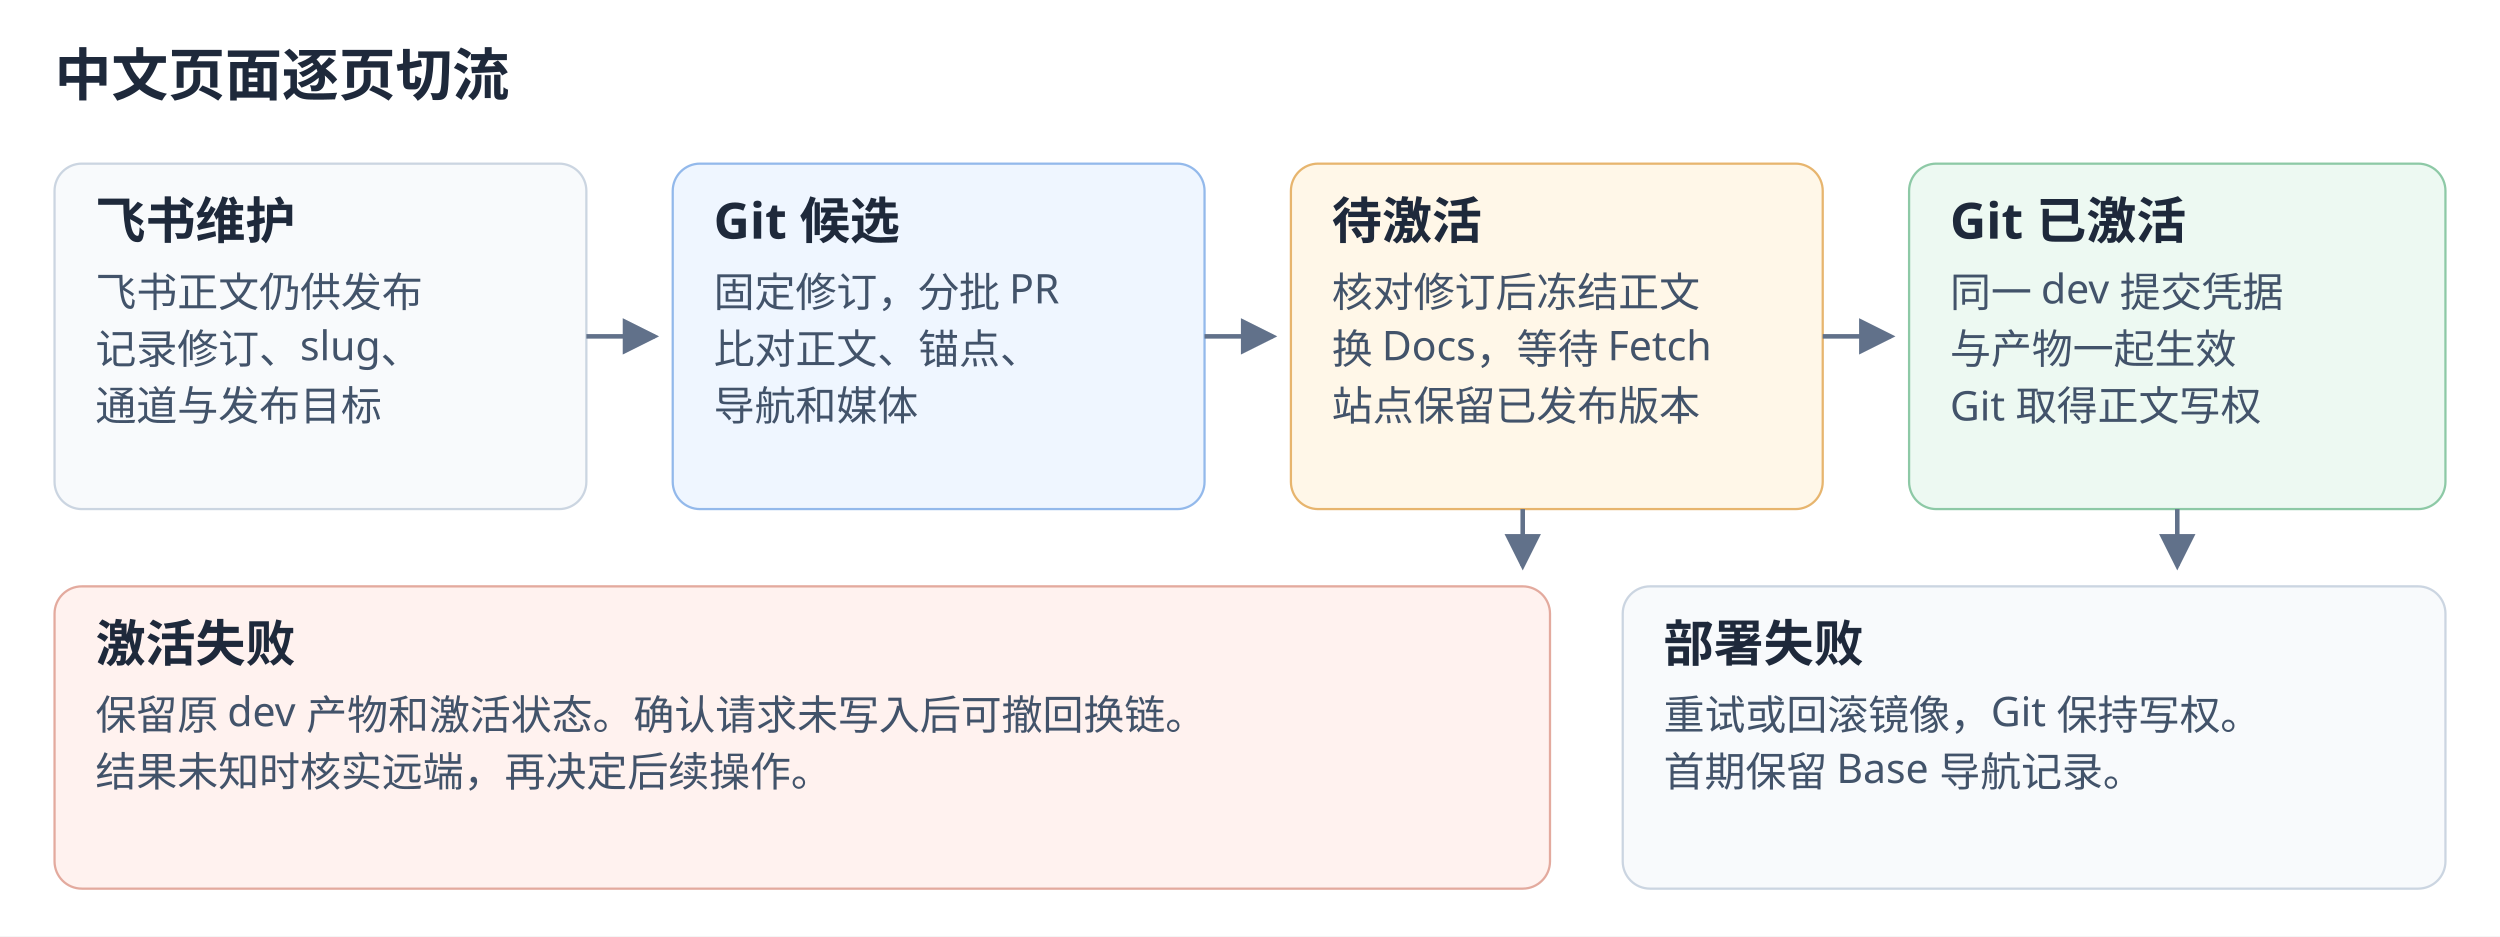
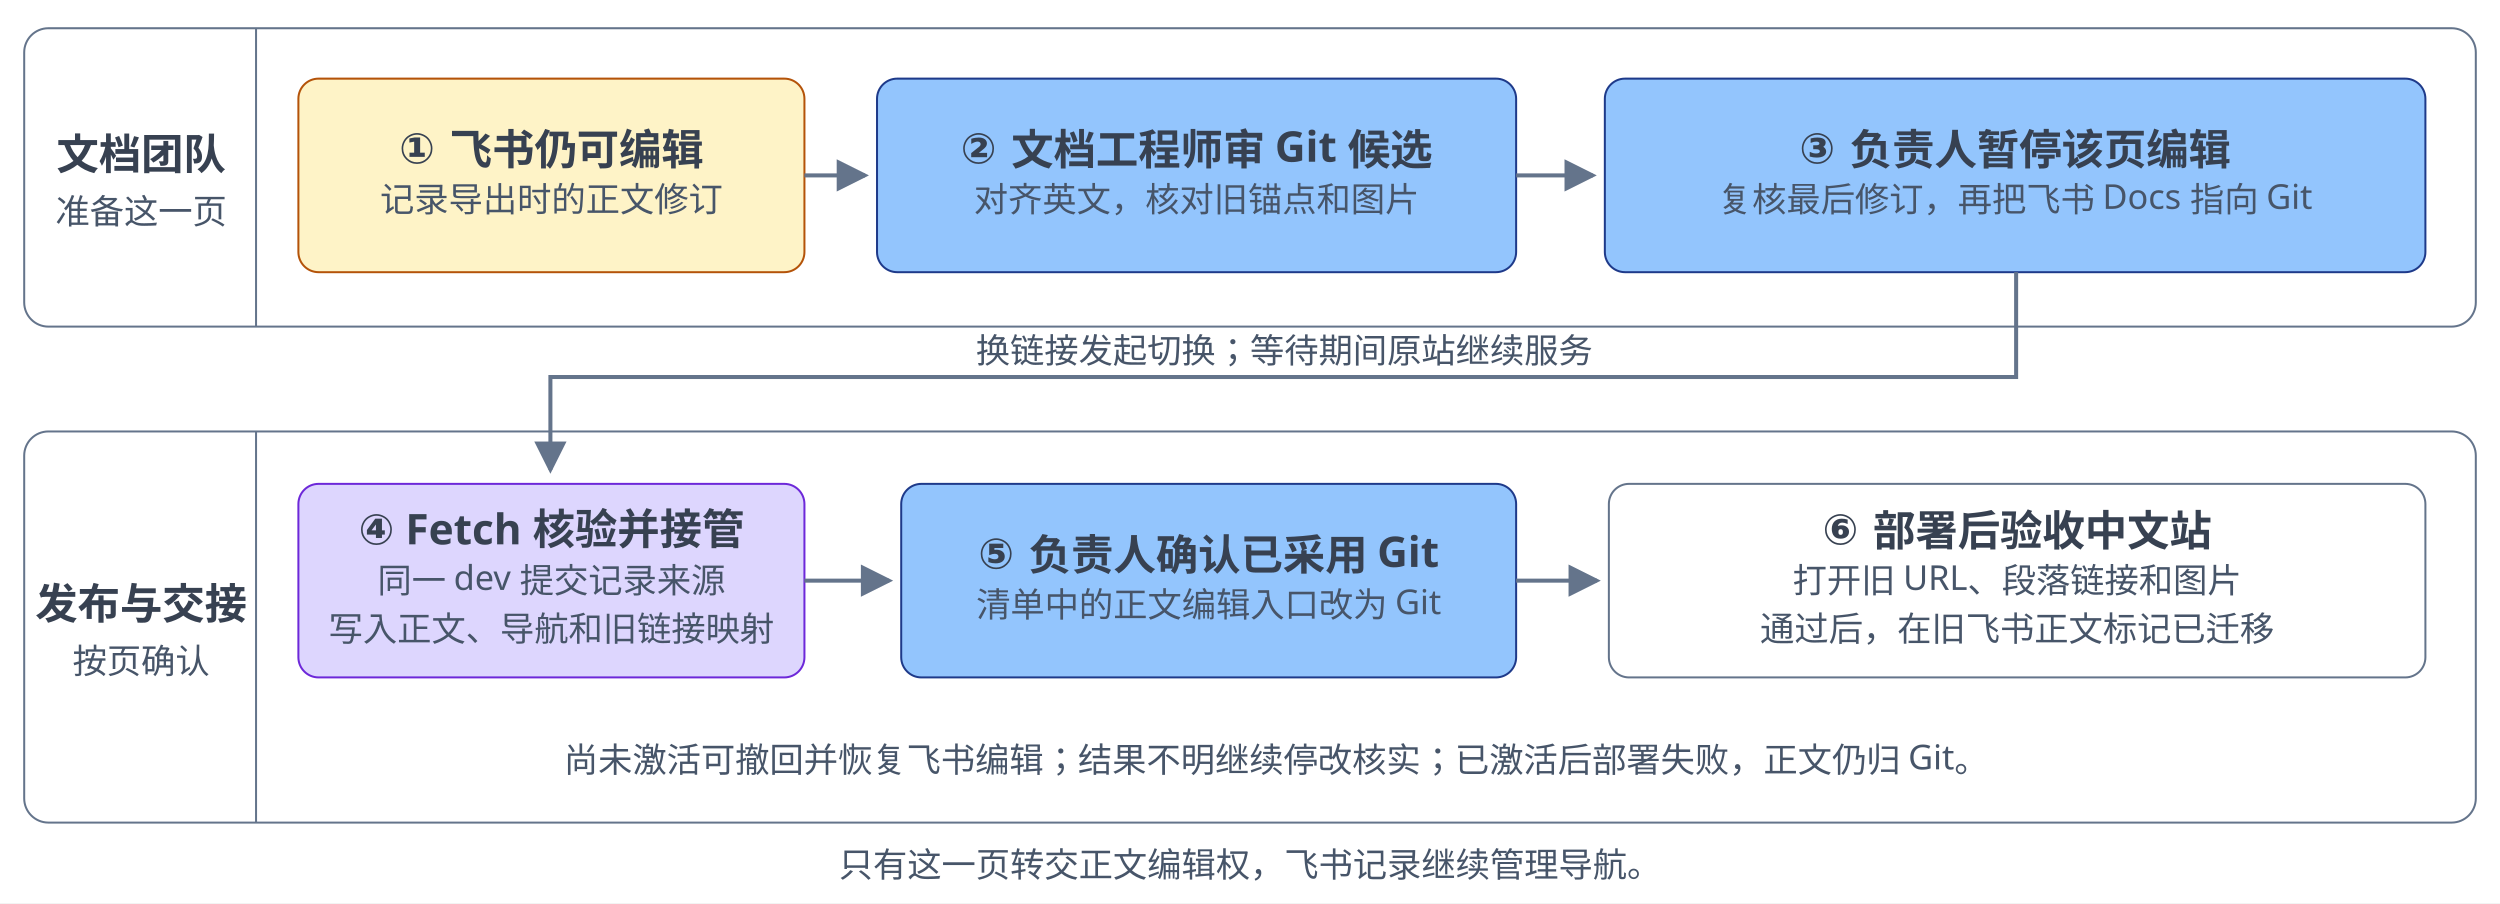
- <svg xmlns="http://www.w3.org/2000/svg" width="1100" height="412" viewBox="0 0 1100 412" role="img" aria-labelledby="title desc">
+ <svg xmlns="http://www.w3.org/2000/svg" width="1240" height="448" viewBox="0 0 1240 448" role="img" aria-labelledby="title desc">
  <defs>
    <marker id="arrow" markerWidth="8" markerHeight="8" refX="7" refY="4" orient="auto">
-       <path d="M0 0 L8 4 L0 8 Z" fill="#61718a" />
+       <path d="M0 0 L8 4 L0 8 Z" fill="#64748b" />
    </marker>
-     <style>
-       text { font-family: "PingFang SC", "Microsoft YaHei", sans-serif; fill: #1e293b; }
-       .title { font-size: 25px; font-weight: 650; }
-       .head { font-size: 22px; font-weight: 650; }
-       .body { font-size: 18px; fill: #42536a; }
-       .edge { fill: none; stroke: #61718a; stroke-width: 2; marker-end: url(#arrow); }
-     </style>
  </defs>
-   <rect width="1100" height="412" fill="#ffffff" />
-   <text class="title" x="24" y="42">中文页面逐页切流</text>
-   <rect x="24" y="72" width="234" height="152" rx="12" fill="#f8fafc" stroke="#cbd5e1" />
-   <text class="head" x="42" y="105">飞书维护</text>
-   <text class="body" x="42" y="135">飞书正文仍供发布</text>
-   <text class="body" x="42" y="160">记录修订、slug、</text>
-   <text class="body" x="42" y="185">通道与发布目标</text>
-   <rect x="296" y="72" width="234" height="152" rx="12" fill="#eff6ff" stroke="#93b9eb" />
-   <text class="head" x="314" y="105">Git 候选</text>
-   <text class="body" x="314" y="135">固定修订，分批 PR</text>
-   <text class="body" x="314" y="160">比对正文、锚点、</text>
-   <text class="body" x="314" y="185">导航和媒体</text>
-   <rect x="568" y="72" width="234" height="152" rx="12" fill="#fff7e8" stroke="#e7b56e" />
-   <text class="head" x="586" y="105">待激活</text>
-   <text class="body" x="586" y="135">核对修订后冻结正文</text>
-   <text class="body" x="586" y="160">换 Docs，等待 Fetch</text>
-   <text class="body" x="586" y="185">站点保留已发布版本</text>
-   <rect x="840" y="72" width="236" height="152" rx="12" fill="#edf9f2" stroke="#8dc9a6" />
-   <text class="head" x="858" y="105">Git 已激活</text>
-   <text class="body" x="858" y="135">同一 dev 提交凭据</text>
-   <text class="body" x="858" y="160">与产物一起生效</text>
-   <text class="body" x="858" y="185">Git 取得正文写权</text>
-   <path class="edge" d="M258 148 H288" />
-   <path class="edge" d="M530 148 H560" />
-   <path class="edge" d="M802 148 H832" />
-   <path class="edge" d="M670 224 V249" />
-   <path class="edge" d="M958 224 V249" />
-   <rect x="24" y="258" width="658" height="133" rx="12" fill="#fff2ef" stroke="#e3aa9e" />
-   <text class="head" x="42" y="291">激活失败</text>
-   <text class="body" x="42" y="321">保留原 dev 产物和激活状态。确认请求未写入后可撤回换链。</text>
-   <text class="body" x="42" y="346">结果未知时核实远端，再决定后续操作。</text>
-   <rect x="714" y="258" width="362" height="133" rx="12" fill="#f8fafc" stroke="#cbd5e1" />
-   <text class="head" x="732" y="291">部署失败</text>
-   <text class="body" x="732" y="321">重试或回滚镜像，Git 保持写权。</text>
-   <text class="body" x="732" y="346">首期保留 Base 导航记录。</text>
+   <style>text{font-family:"PingFang SC","Microsoft YaHei",sans-serif;text-anchor:middle;fill:#374151}.head{font-size:21px;font-weight:600}.sub{font-size:17px;fill:#475569}.edge{fill:none;stroke:#64748b;stroke-width:2;marker-end:url(#arrow)}</style>
+   <rect width="1240" height="448" fill="white" />
+   <rect x="12" y="14" width="1216" height="148" rx="12" fill="white" stroke="#64748b" />
+   <path d="M127 14 v148" stroke="#64748b" />
+   <text x="70" y="84.0" class="head">文档团队</text>
+   <text x="70" y="111.0" class="sub">准备这一页</text>
+   <rect x="12" y="214" width="1216" height="194" rx="12" fill="white" stroke="#64748b" />
+   <path d="M127 214 v194" stroke="#64748b" />
+   <text x="70" y="307.0" class="head">发布与交接</text>
+   <text x="70" y="334.0" class="sub">按页确认</text>
+   <rect x="148" y="39" width="251" height="96" rx="10" fill="#fef3c7" stroke="#b45309" />
+   <text x="273.5" y="81.0" class="head">① 飞书仍可编辑</text>
+   <text x="273.5" y="105.0" class="sub">记录导出时的正文修订</text>
+   <rect x="435" y="39" width="317" height="96" rx="10" fill="#93c5fd" stroke="#1e3a8a" />
+   <text x="593.5" y="81.0" class="head">② 文档工程师审 Git 候选</text>
+   <text x="593.5" y="105.0" class="sub">对齐英文，核对旧锚点和图片</text>
+   <rect x="796" y="39" width="407" height="96" rx="10" fill="#93c5fd" stroke="#1e3a8a" />
+   <text x="999.5" y="81.0" class="head">③ 负责人暂停该页编辑</text>
+   <text x="999.5" y="105.0" class="sub">复核最后修订，再把飞书 Docs 指向 Git</text>
+   <path class="edge" d="M399 87 H429" />
+   <path class="edge" d="M752 87 H790" />
+   <path class="edge" d="M1000 135 V187 H273 V233" />
+   <text x="637" y="180" class="sub">换链接发起切换；等待期间原站继续服务</text>
+   <rect x="148" y="240" width="251" height="96" rx="10" fill="#ddd6fe" stroke="#6d28d9" />
+   <text x="273.5" y="270.0" class="head">④ Fetch 核验并接管</text>
+   <text x="273.5" y="294.0" class="sub">同一 dev 提交记录来源</text>
+   <text x="273.5" y="318.0" class="sub">写入正文、导航和旧链接映射</text>
+   <rect x="447" y="240" width="305" height="96" rx="10" fill="#93c5fd" stroke="#1e3a8a" />
+   <text x="599.5" y="282.0" class="head">⑤ 负责人确认已采用 Git</text>
+   <text x="599.5" y="306.0" class="sub">清单中的正文编辑入口改为 Git</text>
+   <rect x="798" y="240" width="405" height="96" rx="10" fill="#fff" stroke="#64748b" />
+   <text x="1000.5" y="270.0" class="head">⑥ 部署后验收中文站</text>
+   <text x="1000.5" y="294.0" class="sub">打开旧 URL、段落链接和图片</text>
+   <text x="1000.5" y="318.0" class="sub">通过后，在旧飞书正文标记已迁移</text>
+   <path class="edge" d="M399 288 H441" />
+   <path class="edge" d="M752 288 H792" />
+   <text x="633" y="383" class="sub">尚未激活可撤回并恢复飞书编辑；结果不明继续停改核实；已激活后部署失败，正文仍归 Git。</text>
+   <text x="620" y="435" class="sub">只有这一页转交正文编辑权，飞书记录继续管理导航。</text>
</svg>
